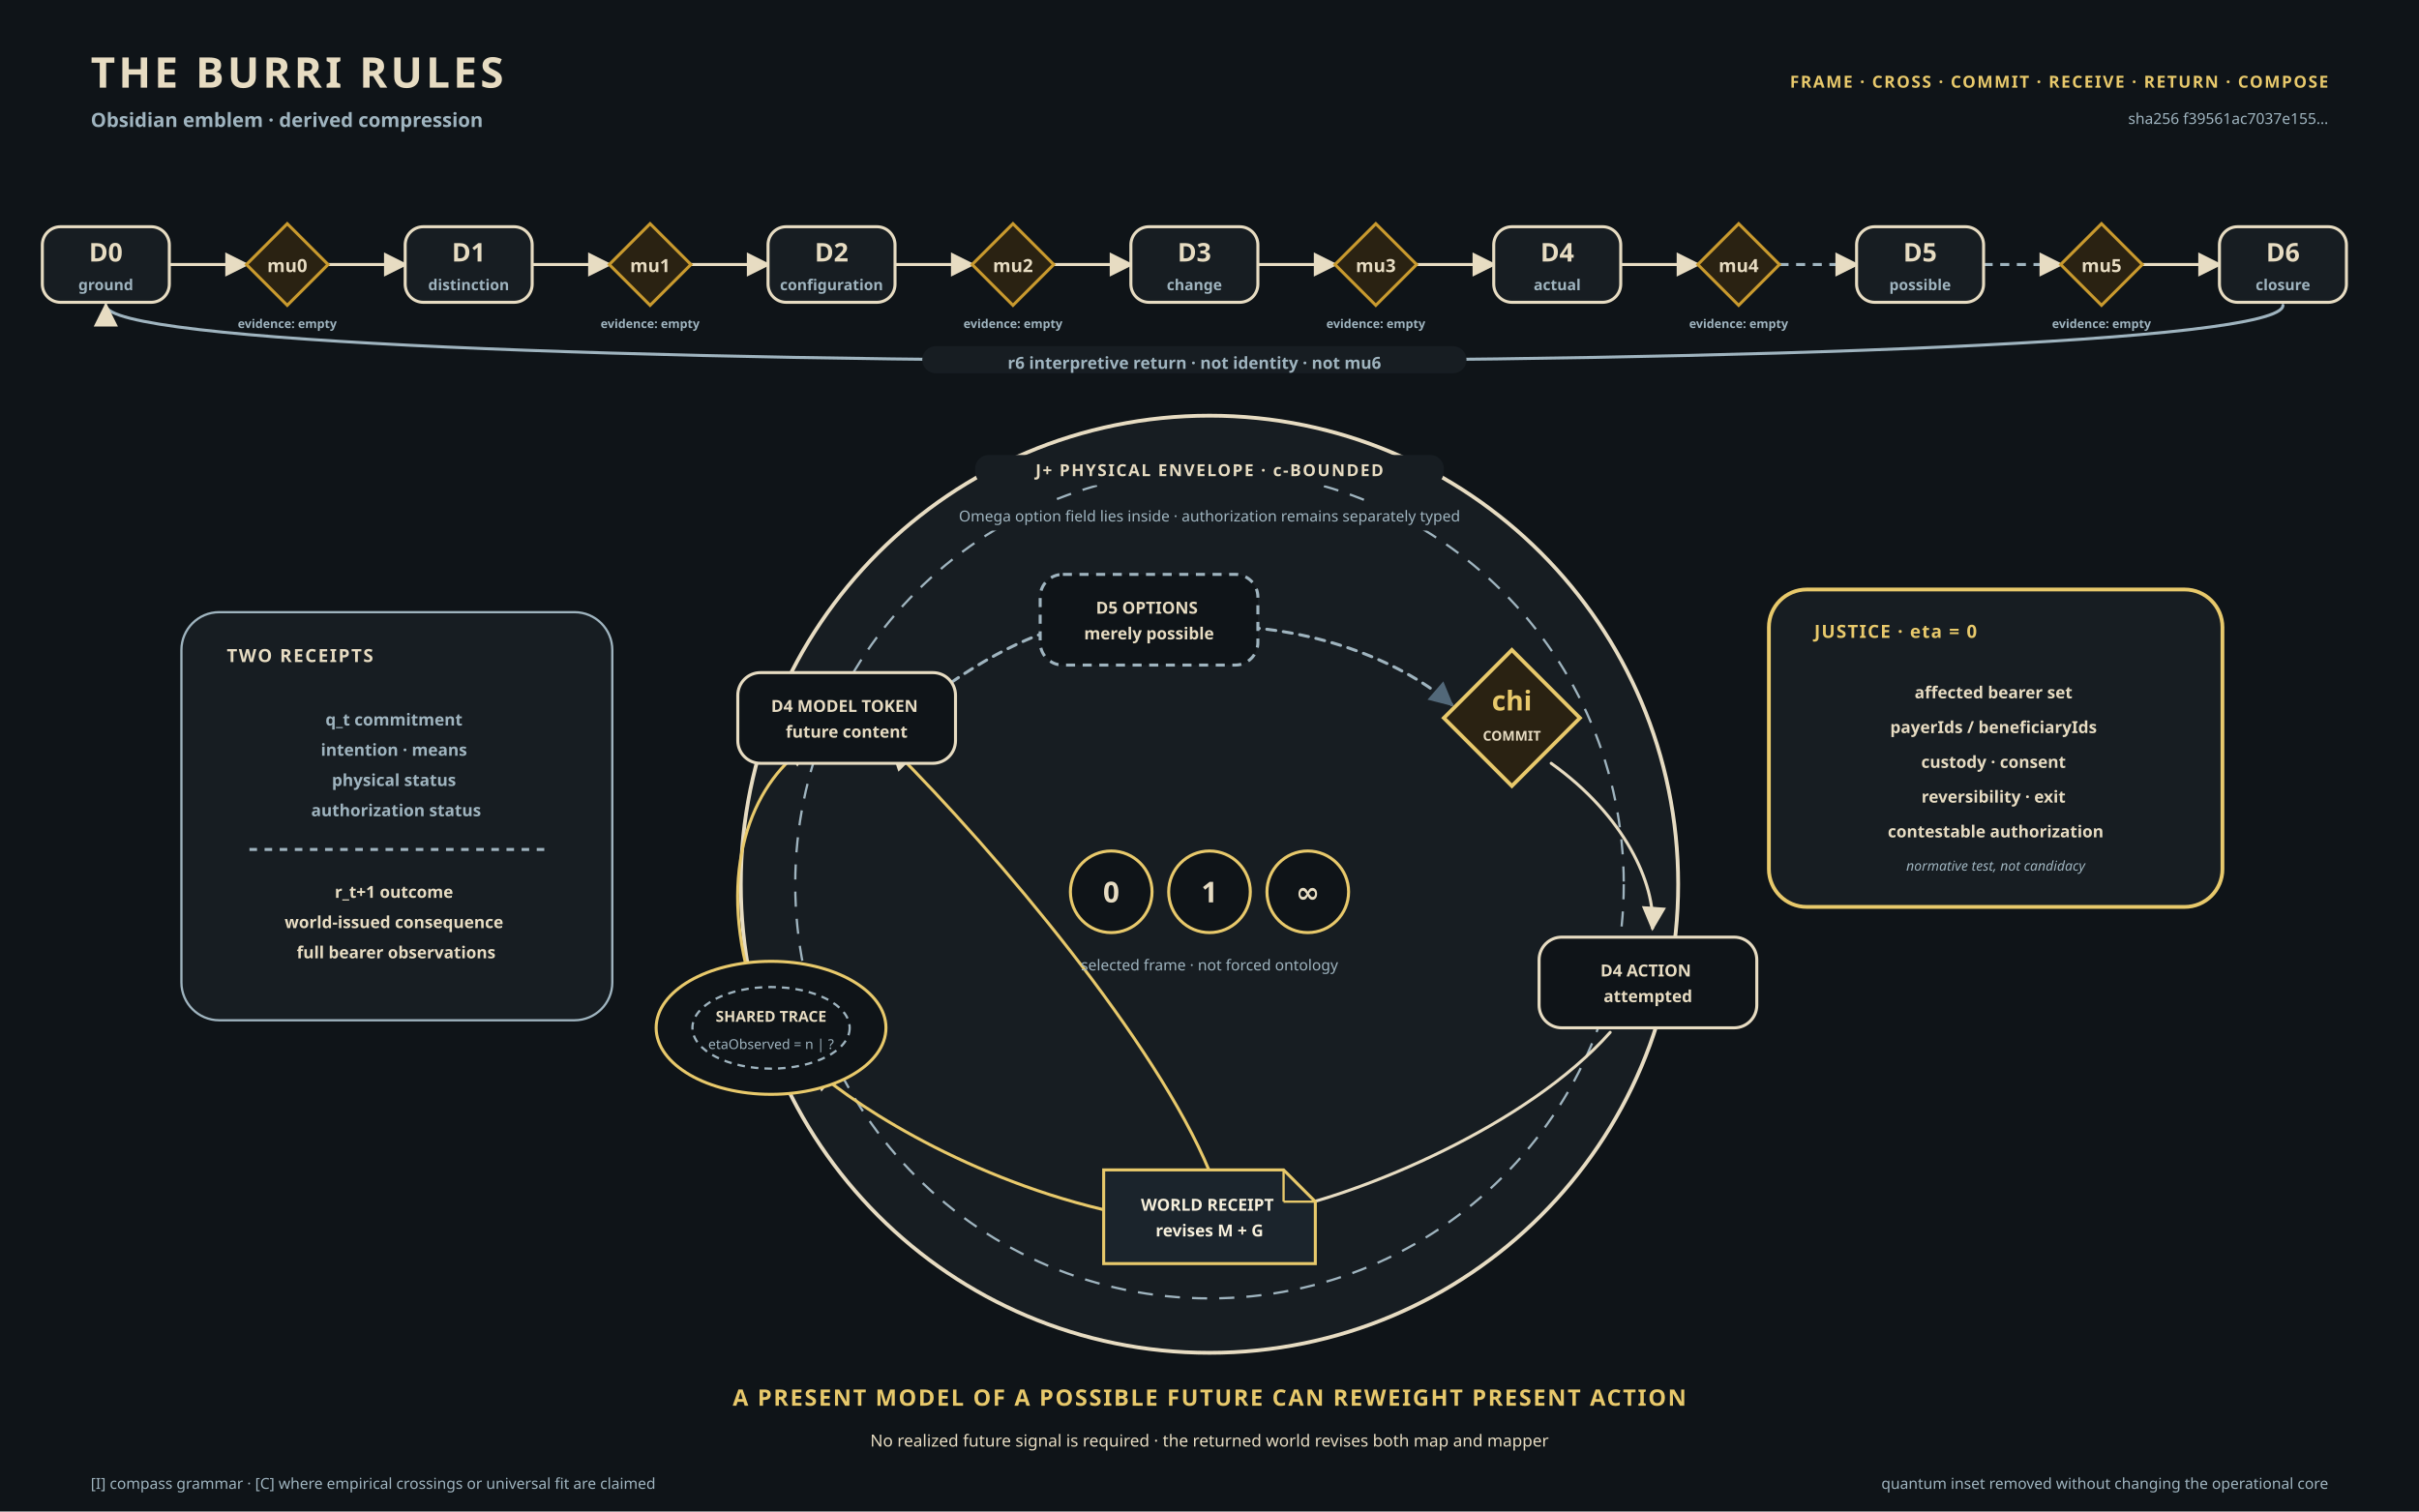
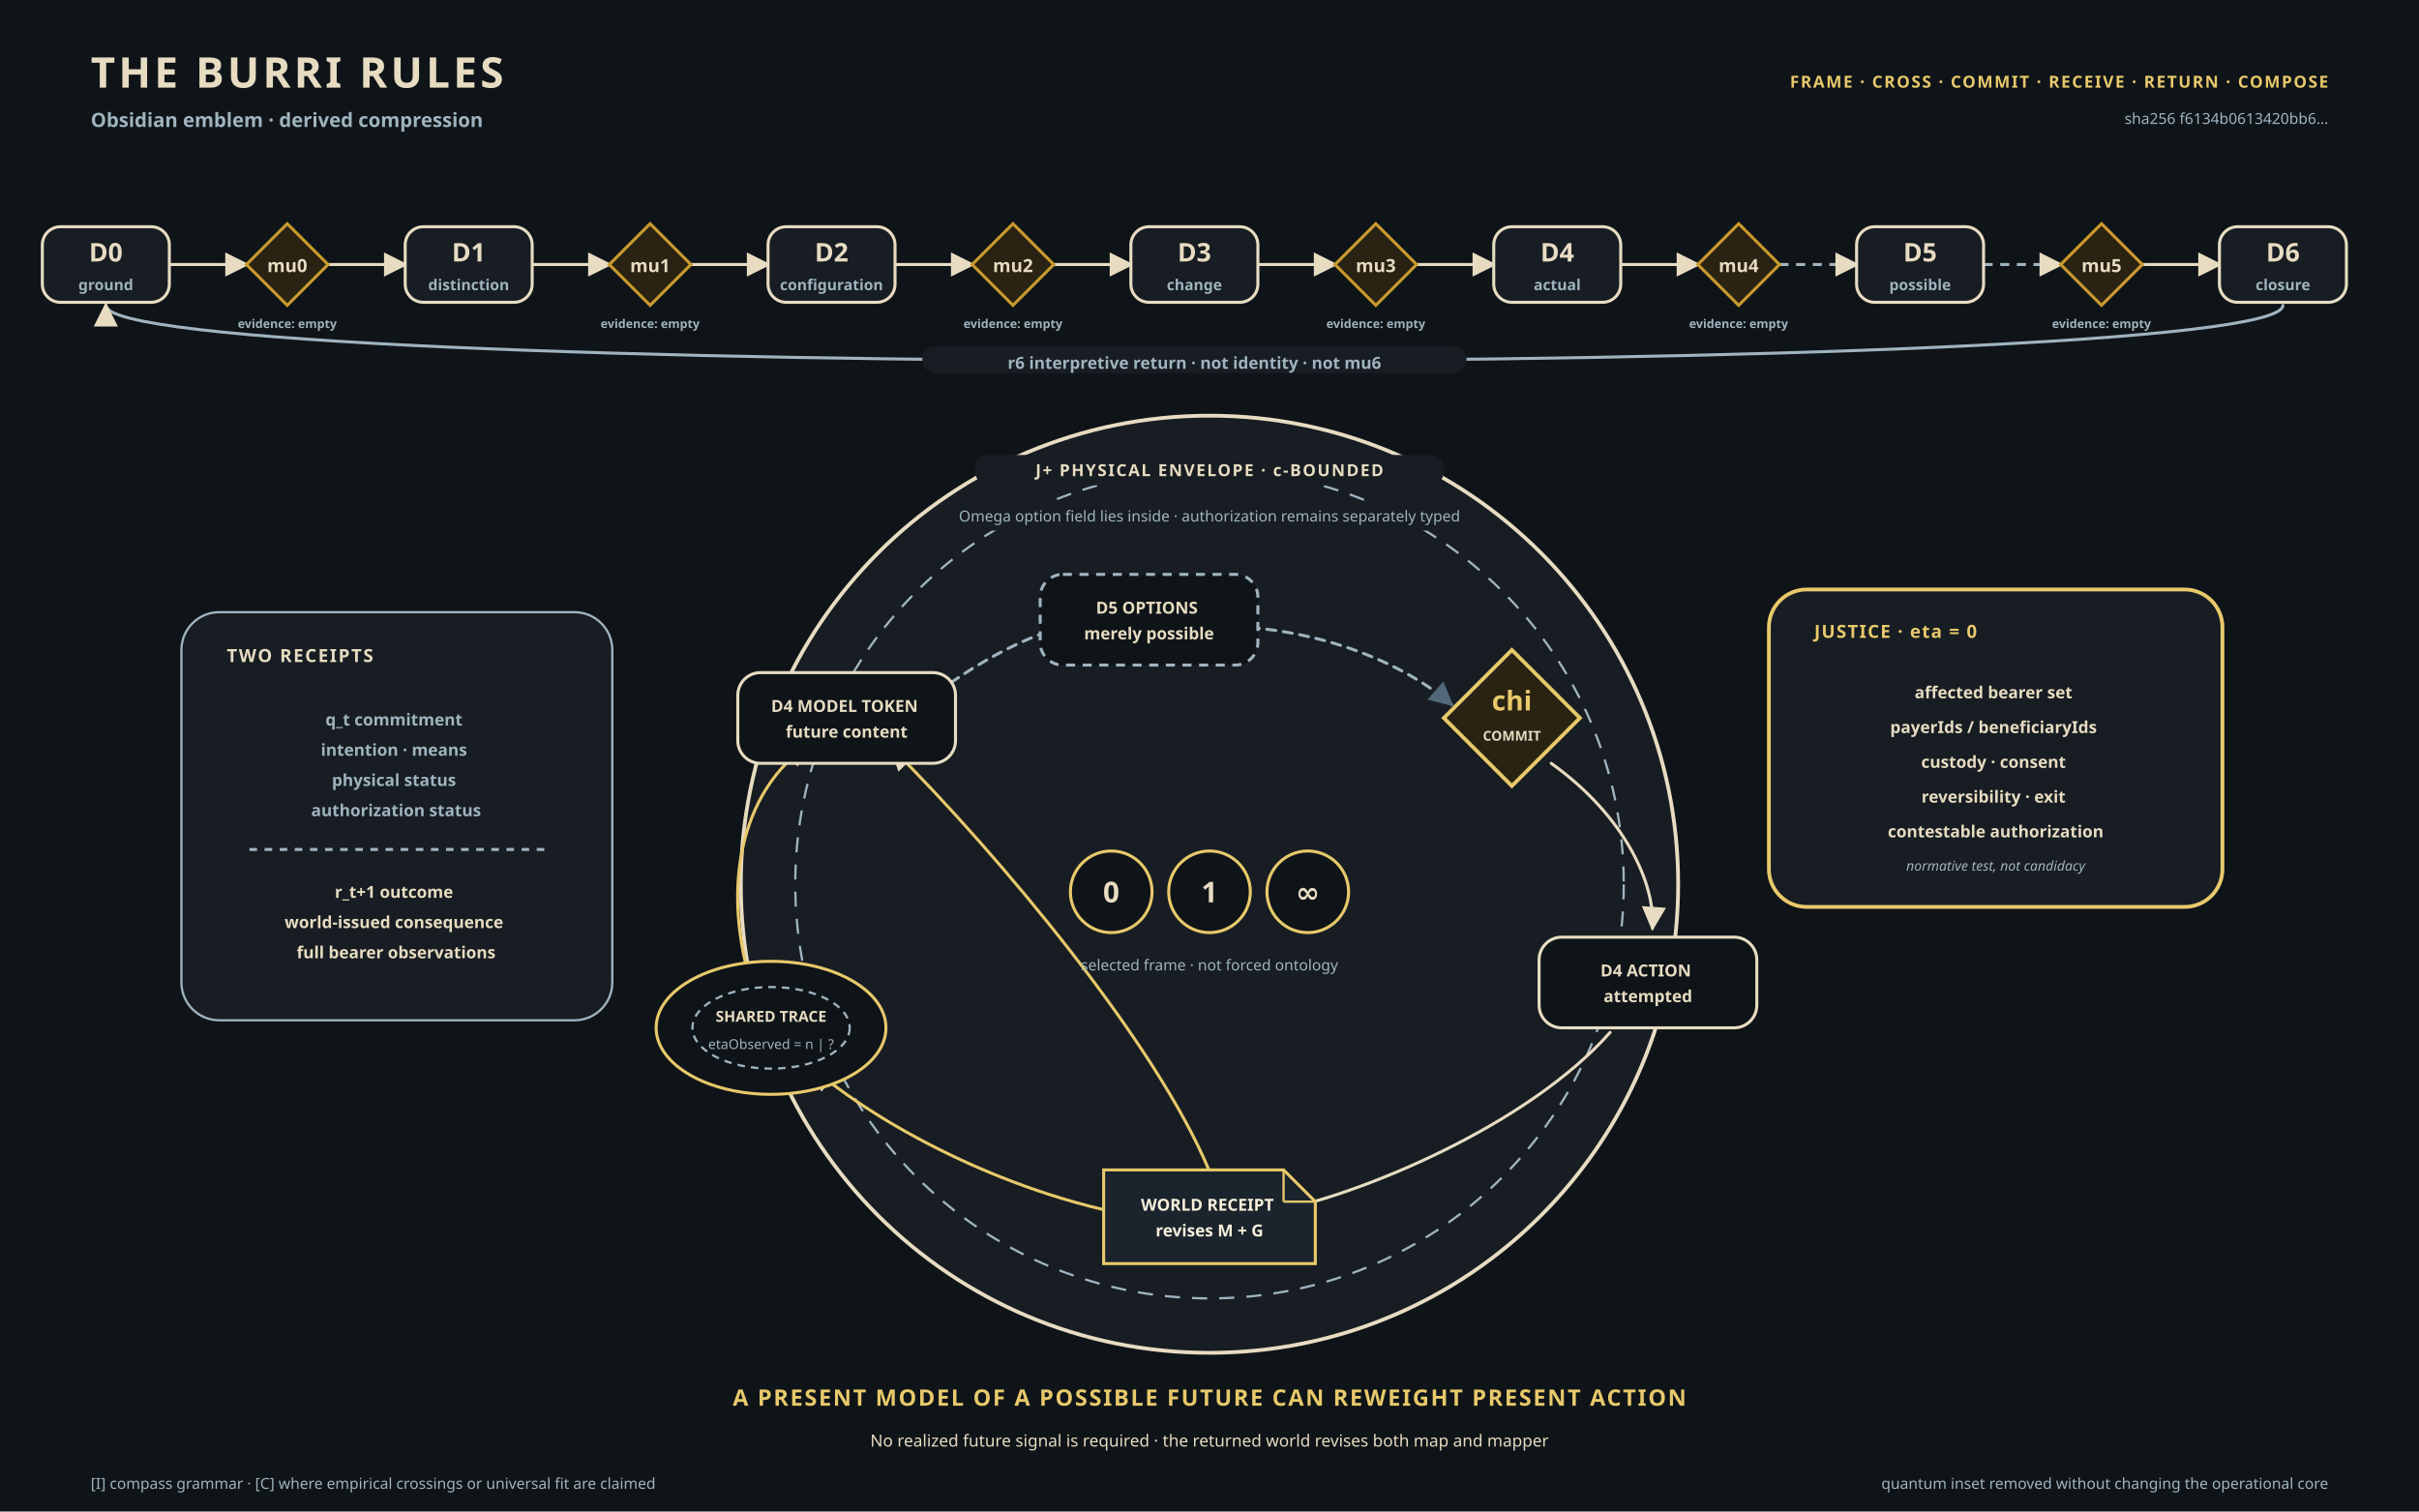
- <svg xmlns="http://www.w3.org/2000/svg" data-topology-sha256="f39561ac7037e1553335939397ca9891ea2245e653a70f2a64a8587414d0f8ce" height="1000" role="img" viewBox="0 0 1600 1000" width="1600">
+ <svg xmlns="http://www.w3.org/2000/svg" data-topology-sha256="f6134b0613420bb62db99854133beae9ca8378c73d7970238dfbc9f6e555126c" height="1000" role="img" viewBox="0 0 1600 1000" width="1600">
  <defs>
    <marker id="arrow-actual" markerHeight="8" markerWidth="8" orient="auto" refX="7" refY="4">
      <path d="M 0 0 L 8 4 L 0 8 Z" fill="#332d29" />
    </marker>
    <marker id="arrow-possible" markerHeight="8" markerWidth="8" orient="auto" refX="7" refY="4">
      <path d="M 0 0 L 8 4 L 0 8 Z" fill="#526879" />
    </marker>
    <marker id="arrow-light" markerHeight="8" markerWidth="8" orient="auto" refX="7" refY="4">
      <path d="M 0 0 L 8 4 L 0 8 Z" fill="#e7dcc2" />
    </marker>
  </defs>
  <rect fill="#0f1418" height="1000" width="1600" x="0" y="0" />
  <text fill="#e7dcc2" font-family="sans-serif" font-size="28" font-weight="800" letter-spacing="2.2" text-anchor="start" x="60" y="58">THE BURRI RULES</text>
  <text fill="#9fb4bf" font-family="sans-serif" font-size="13" font-weight="600" text-anchor="start" x="60" y="84">Obsidian emblem · derived compression</text>
  <text fill="#e8c96b" font-family="sans-serif" font-size="11" font-weight="700" letter-spacing="1" text-anchor="end" x="1540" y="58">FRAME · CROSS · COMMIT · RECEIVE · RETURN · COMPOSE</text>
-   <text fill="#9fb4bf" font-family="sans-serif" font-size="10" font-weight="400" text-anchor="end" x="1540" y="82">sha256 f39561ac7037e155…</text>
+   <text fill="#9fb4bf" font-family="sans-serif" font-size="10" font-weight="400" text-anchor="end" x="1540" y="82">sha256 f6134b0613420bb6…</text>
  <g data-primitive="mu-crossing" id="d-register-spine">
    <line id="e-d0-mu0" marker-end="url(#arrow-light)" stroke="#e7dcc2" stroke-width="2" x1="112" x2="163" y1="175" y2="175" />
    <line id="e-mu0-d1" marker-end="url(#arrow-light)" stroke="#e7dcc2" stroke-width="2" x1="217" x2="268" y1="175" y2="175" />
    <g data-register="D0" id="d0">
      <rect fill="#171d22" height="50" rx="12" stroke="#e7dcc2" stroke-width="2" width="84" x="28" y="150" />
      <text fill="#e7dcc2" font-family="sans-serif" font-size="17" font-weight="700" text-anchor="middle" x="70" y="173">D0</text>
      <text fill="#9fb4bf" font-family="sans-serif" font-size="10" font-weight="600" text-anchor="middle" x="70" y="192">ground</text>
    </g>
    <line id="e-d1-mu1" marker-end="url(#arrow-light)" stroke="#e7dcc2" stroke-width="2" x1="352" x2="403" y1="175" y2="175" />
    <line id="e-mu1-d2" marker-end="url(#arrow-light)" stroke="#e7dcc2" stroke-width="2" x1="457" x2="508" y1="175" y2="175" />
    <g data-register="D1" id="d1">
      <rect fill="#171d22" height="50" rx="12" stroke="#e7dcc2" stroke-width="2" width="84" x="268" y="150" />
      <text fill="#e7dcc2" font-family="sans-serif" font-size="17" font-weight="700" text-anchor="middle" x="310" y="173">D1</text>
      <text fill="#9fb4bf" font-family="sans-serif" font-size="10" font-weight="600" text-anchor="middle" x="310" y="192">distinction</text>
    </g>
    <line id="e-d2-mu2" marker-end="url(#arrow-light)" stroke="#e7dcc2" stroke-width="2" x1="592" x2="643" y1="175" y2="175" />
    <line id="e-mu2-d3" marker-end="url(#arrow-light)" stroke="#e7dcc2" stroke-width="2" x1="697" x2="748" y1="175" y2="175" />
    <g data-register="D2" id="d2">
      <rect fill="#171d22" height="50" rx="12" stroke="#e7dcc2" stroke-width="2" width="84" x="508" y="150" />
      <text fill="#e7dcc2" font-family="sans-serif" font-size="17" font-weight="700" text-anchor="middle" x="550" y="173">D2</text>
      <text fill="#9fb4bf" font-family="sans-serif" font-size="10" font-weight="600" text-anchor="middle" x="550" y="192">configuration</text>
    </g>
    <line id="e-d3-mu3" marker-end="url(#arrow-light)" stroke="#e7dcc2" stroke-width="2" x1="832" x2="883" y1="175" y2="175" />
    <line id="e-mu3-d4" marker-end="url(#arrow-light)" stroke="#e7dcc2" stroke-width="2" x1="937" x2="988" y1="175" y2="175" />
    <g data-register="D3" id="d3">
      <rect fill="#171d22" height="50" rx="12" stroke="#e7dcc2" stroke-width="2" width="84" x="748" y="150" />
      <text fill="#e7dcc2" font-family="sans-serif" font-size="17" font-weight="700" text-anchor="middle" x="790" y="173">D3</text>
      <text fill="#9fb4bf" font-family="sans-serif" font-size="10" font-weight="600" text-anchor="middle" x="790" y="192">change</text>
    </g>
    <line id="e-d4-mu4" marker-end="url(#arrow-light)" stroke="#e7dcc2" stroke-width="2" x1="1072" x2="1123" y1="175" y2="175" />
    <line id="e-mu4-d5" marker-end="url(#arrow-light)" stroke="#9fb4bf" stroke-dasharray="6 5" stroke-width="2" x1="1177" x2="1228" y1="175" y2="175" />
    <g data-register="D4" id="d4">
      <rect fill="#171d22" height="50" rx="12" stroke="#e7dcc2" stroke-width="2" width="84" x="988" y="150" />
      <text fill="#e7dcc2" font-family="sans-serif" font-size="17" font-weight="700" text-anchor="middle" x="1030" y="173">D4</text>
      <text fill="#9fb4bf" font-family="sans-serif" font-size="10" font-weight="600" text-anchor="middle" x="1030" y="192">actual</text>
    </g>
    <line id="e-d5-mu5" marker-end="url(#arrow-light)" stroke="#9fb4bf" stroke-dasharray="6 5" stroke-width="2" x1="1312" x2="1363" y1="175" y2="175" />
    <line id="e-mu5-d6" marker-end="url(#arrow-light)" stroke="#e7dcc2" stroke-width="2" x1="1417" x2="1468" y1="175" y2="175" />
    <g data-register="D5" id="d5">
      <rect fill="#171d22" height="50" rx="12" stroke="#e7dcc2" stroke-width="2" width="84" x="1228" y="150" />
      <text fill="#e7dcc2" font-family="sans-serif" font-size="17" font-weight="700" text-anchor="middle" x="1270" y="173">D5</text>
      <text fill="#9fb4bf" font-family="sans-serif" font-size="10" font-weight="600" text-anchor="middle" x="1270" y="192">possible</text>
    </g>
    <g data-register="D6" id="d6">
      <rect fill="#171d22" height="50" rx="12" stroke="#e7dcc2" stroke-width="2" width="84" x="1468" y="150" />
      <text fill="#e7dcc2" font-family="sans-serif" font-size="17" font-weight="700" text-anchor="middle" x="1510" y="173">D6</text>
      <text fill="#9fb4bf" font-family="sans-serif" font-size="10" font-weight="600" text-anchor="middle" x="1510" y="192">closure</text>
    </g>
    <g data-kind="crossing" data-reduction-status="currently_unreduced" id="mu-0">
      <polygon fill="#2a2212" points="190,148 217,175 190,202 163,175" stroke="#c99a2e" stroke-width="2" />
      <text fill="#e7dcc2" font-family="sans-serif" font-size="12" font-weight="700" text-anchor="middle" x="190" y="180">mu0</text>
      <text fill="#9fb4bf" font-family="sans-serif" font-size="8" font-weight="600" text-anchor="middle" x="190" y="217">evidence: empty</text>
    </g>
    <g data-kind="crossing" data-reduction-status="currently_unreduced" id="mu-1">
      <polygon fill="#2a2212" points="430,148 457,175 430,202 403,175" stroke="#c99a2e" stroke-width="2" />
      <text fill="#e7dcc2" font-family="sans-serif" font-size="12" font-weight="700" text-anchor="middle" x="430" y="180">mu1</text>
      <text fill="#9fb4bf" font-family="sans-serif" font-size="8" font-weight="600" text-anchor="middle" x="430" y="217">evidence: empty</text>
    </g>
    <g data-kind="crossing" data-reduction-status="currently_unreduced" id="mu-2">
      <polygon fill="#2a2212" points="670,148 697,175 670,202 643,175" stroke="#c99a2e" stroke-width="2" />
      <text fill="#e7dcc2" font-family="sans-serif" font-size="12" font-weight="700" text-anchor="middle" x="670" y="180">mu2</text>
      <text fill="#9fb4bf" font-family="sans-serif" font-size="8" font-weight="600" text-anchor="middle" x="670" y="217">evidence: empty</text>
    </g>
    <g data-kind="crossing" data-reduction-status="currently_unreduced" id="mu-3">
      <polygon fill="#2a2212" points="910,148 937,175 910,202 883,175" stroke="#c99a2e" stroke-width="2" />
      <text fill="#e7dcc2" font-family="sans-serif" font-size="12" font-weight="700" text-anchor="middle" x="910" y="180">mu3</text>
      <text fill="#9fb4bf" font-family="sans-serif" font-size="8" font-weight="600" text-anchor="middle" x="910" y="217">evidence: empty</text>
    </g>
    <g data-kind="crossing" data-reduction-status="currently_unreduced" id="mu-4">
      <polygon fill="#2a2212" points="1150,148 1177,175 1150,202 1123,175" stroke="#c99a2e" stroke-width="2" />
      <text fill="#e7dcc2" font-family="sans-serif" font-size="12" font-weight="700" text-anchor="middle" x="1150" y="180">mu4</text>
      <text fill="#9fb4bf" font-family="sans-serif" font-size="8" font-weight="600" text-anchor="middle" x="1150" y="217">evidence: empty</text>
    </g>
    <g data-kind="crossing" data-reduction-status="currently_unreduced" id="mu-5">
      <polygon fill="#2a2212" points="1390,148 1417,175 1390,202 1363,175" stroke="#c99a2e" stroke-width="2" />
      <text fill="#e7dcc2" font-family="sans-serif" font-size="12" font-weight="700" text-anchor="middle" x="1390" y="180">mu5</text>
      <text fill="#9fb4bf" font-family="sans-serif" font-size="8" font-weight="600" text-anchor="middle" x="1390" y="217">evidence: empty</text>
    </g>
    <path d="M 1510 202 C 1510 251, 70 251, 70 202" fill="none" id="r6" marker-end="url(#arrow-light)" stroke="#9fb4bf" stroke-linecap="round" stroke-linejoin="round" stroke-width="2" />
    <rect fill="#171d22" height="18" rx="9" width="360" x="610" y="229" />
    <text fill="#9fb4bf" font-family="sans-serif" font-size="11" font-weight="600" text-anchor="middle" x="790" y="244">r6 interpretive return · not identity · not mu6</text>
  </g>
  <g id="master-emblem-geometry">
    <circle cx="800" cy="585" fill="#171d22" r="310" stroke="#e7dcc2" stroke-width="2.5" />
    <circle cx="800" cy="585" fill="none" r="274" stroke="#9fb4bf" stroke-dasharray="10 8" stroke-width="1.5" />
    <rect fill="#171d22" height="20" rx="9" width="310" x="645" y="301" />
    <text fill="#e7dcc2" font-family="sans-serif" font-size="11" font-weight="800" letter-spacing="1" text-anchor="middle" x="800" y="315">J+ PHYSICAL ENVELOPE · c-BOUNDED</text>
    <rect fill="#171d22" height="19" rx="9" width="350" x="625" y="332" />
    <text fill="#9fb4bf" font-family="sans-serif" font-size="10" font-weight="400" text-anchor="middle" x="800" y="345">Omega option field lies inside · authorization remains separately typed</text>
    <path d="M 620 458 C 665 425, 700 414, 716 412" fill="none" id="e-model-option-a" marker-end="url(#arrow-possible)" stroke="#9fb4bf" stroke-dasharray="6 5" stroke-linecap="round" stroke-linejoin="round" stroke-width="2" />
    <path d="M 805 414 C 875 415, 930 440, 960 466" fill="none" id="e-option-a-chi" marker-end="url(#arrow-possible)" stroke="#9fb4bf" stroke-dasharray="6 5" stroke-linecap="round" stroke-linejoin="round" stroke-width="2" />
    <path d="M 1026 505 C 1075 540, 1095 585, 1093 614" fill="none" id="e-commitment-action" marker-end="url(#arrow-light)" stroke="#e7dcc2" stroke-linecap="round" stroke-linejoin="round" stroke-width="2" />
    <path d="M 1065 683 C 1010 745, 900 790, 845 801" fill="none" id="e-action-outcome" marker-end="url(#arrow-light)" stroke="#e7dcc2" stroke-linecap="round" stroke-linejoin="round" stroke-width="2" />
    <path d="M 747 804 C 650 785, 570 735, 538 707" fill="none" id="e-outcome-trace" marker-end="url(#arrow-light)" stroke="#e8c96b" stroke-linecap="round" stroke-linejoin="round" stroke-width="2" />
    <path d="M 495 645 C 475 570, 500 515, 535 493" fill="none" id="e-trace-selector" marker-end="url(#arrow-light)" stroke="#e8c96b" stroke-linecap="round" stroke-linejoin="round" stroke-width="2" />
    <path d="M 800 775 C 765 690, 660 565, 590 495" fill="none" id="e-outcome-model-feedback" marker-end="url(#arrow-light)" stroke="#e8c96b" stroke-linecap="round" stroke-linejoin="round" stroke-width="2" />
    <g id="emblem-model">
      <rect fill="#0f1418" height="60" rx="15" stroke="#e7dcc2" stroke-width="2" width="144" x="488" y="445" />
      <text fill="#e7dcc2" font-family="sans-serif" font-size="11" font-weight="700" text-anchor="middle" x="560" y="471">
        <tspan dy="0" x="560">D4 MODEL TOKEN</tspan>
        <tspan dy="17" x="560">future content</tspan>
      </text>
    </g>
    <g id="emblem-option">
      <rect fill="#0f1418" height="60" rx="15" stroke="#9fb4bf" stroke-dasharray="6 5" stroke-width="2" width="144" x="688" y="380" />
      <text fill="#e7dcc2" font-family="sans-serif" font-size="11" font-weight="700" text-anchor="middle" x="760" y="406">
        <tspan dy="0" x="760">D5 OPTIONS</tspan>
        <tspan dy="17" x="760">merely possible</tspan>
      </text>
    </g>
    <g id="emblem-commitment">
      <polygon fill="#2a2212" points="1000,430 1045,475 1000,520 955,475" stroke="#e8c96b" stroke-width="2.5" />
      <text fill="#e8c96b" font-family="sans-serif" font-size="18" font-weight="800" text-anchor="middle" x="1000" y="470">chi</text>
      <text fill="#e7dcc2" font-family="sans-serif" font-size="9" font-weight="700" text-anchor="middle" x="1000" y="490">COMMIT</text>
    </g>
    <g id="emblem-action">
      <rect fill="#0f1418" height="60" rx="15" stroke="#e7dcc2" stroke-width="2" width="144" x="1018" y="620" />
      <text fill="#e7dcc2" font-family="sans-serif" font-size="11" font-weight="700" text-anchor="middle" x="1090" y="646">
        <tspan dy="0" x="1090">D4 ACTION</tspan>
        <tspan dy="17" x="1090">attempted</tspan>
      </text>
    </g>
    <g data-kind="receipt" data-receipt-type="outcome" id="emblem-outcome">
      <polygon fill="#1b242c" points="730,774 849,774 870,795 870,836 730,836" stroke="#e8c96b" stroke-width="2" />
      <line stroke="#e8c96b" stroke-width="1.5" x1="849" x2="849" y1="774" y2="795" />
      <line stroke="#e8c96b" stroke-width="1.5" x1="849" x2="870" y1="795" y2="795" />
      <text fill="#f7f0dc" font-family="sans-serif" font-size="11" font-weight="700" text-anchor="middle" x="800" y="801">
        <tspan dy="0" x="800">WORLD RECEIPT</tspan>
        <tspan dy="17" x="800">revises M + G</tspan>
      </text>
    </g>
    <g id="emblem-trace">
      <ellipse cx="510" cy="680" fill="#0f1418" rx="76" ry="44" stroke="#e8c96b" stroke-width="2" />
      <ellipse cx="510" cy="680" fill="none" rx="52" ry="27" stroke="#9fb4bf" stroke-dasharray="5 4" stroke-width="1.5" />
      <text fill="#e7dcc2" font-family="sans-serif" font-size="10" font-weight="800" text-anchor="middle" x="510" y="676">SHARED TRACE</text>
      <text fill="#9fb4bf" font-family="sans-serif" font-size="9" font-weight="400" text-anchor="middle" x="510" y="694">etaObserved = n | ?</text>
    </g>
    <g data-primitive="titan-frame" id="emblem-titan-frame">
      <circle cx="735" cy="590" fill="#0f1418" r="27" stroke="#e8c96b" stroke-width="2" />
      <text fill="#e7dcc2" font-family="sans-serif" font-size="19" font-weight="700" text-anchor="middle" x="735" y="597">0</text>
      <circle cx="800" cy="590" fill="#0f1418" r="27" stroke="#e8c96b" stroke-width="2" />
      <text fill="#e7dcc2" font-family="sans-serif" font-size="19" font-weight="700" text-anchor="middle" x="800" y="597">1</text>
      <circle cx="865" cy="590" fill="#0f1418" r="27" stroke="#e8c96b" stroke-width="2" />
      <text fill="#e7dcc2" font-family="sans-serif" font-size="19" font-weight="700" text-anchor="middle" x="865" y="597">∞</text>
      <text fill="#9fb4bf" font-family="sans-serif" font-size="10" font-weight="400" text-anchor="middle" x="800" y="642">selected frame · not forced ontology</text>
    </g>
    <g data-eta="0" id="emblem-justice">
      <rect fill="#171d22" height="210" rx="25" stroke="#e8c96b" stroke-width="2.5" width="300" x="1170" y="390" />
      <text fill="#e8c96b" font-family="sans-serif" font-size="12" font-weight="800" letter-spacing="0.8" text-anchor="start" x="1200" y="422">JUSTICE · eta = 0</text>
      <text fill="#e7dcc2" font-family="sans-serif" font-size="11" font-weight="600" text-anchor="middle" x="1320" y="462">
        <tspan dy="0" x="1320">affected bearer set</tspan>
        <tspan dy="23" x="1320">payerIds / beneficiaryIds</tspan>
        <tspan dy="23" x="1320">custody · consent</tspan>
        <tspan dy="23" x="1320">reversibility · exit</tspan>
        <tspan dy="23" x="1320">contestable authorization</tspan>
      </text>
      <text fill="#9fb4bf" font-family="sans-serif" font-size="9" font-style="italic" font-weight="400" text-anchor="middle" x="1320" y="576">normative test, not candidacy</text>
    </g>
    <g id="emblem-receipts">
      <rect fill="#171d22" height="270" rx="25" stroke="#9fb4bf" stroke-width="1.5" width="285" x="120" y="405" />
      <text fill="#e7dcc2" font-family="sans-serif" font-size="12" font-weight="800" letter-spacing="1" text-anchor="start" x="150" y="438">TWO RECEIPTS</text>
      <text fill="#9fb4bf" font-family="sans-serif" font-size="11" font-weight="600" text-anchor="middle" x="262" y="480">
        <tspan dy="0" x="262">q_t commitment</tspan>
        <tspan dy="20" x="262">intention · means</tspan>
        <tspan dy="20" x="262">physical status</tspan>
        <tspan dy="20" x="262">authorization status</tspan>
      </text>
      <line stroke="#9fb4bf" stroke-dasharray="5 5" stroke-width="2" x1="165" x2="360" y1="562" y2="562" />
      <text fill="#e7dcc2" font-family="sans-serif" font-size="11" font-weight="600" text-anchor="middle" x="262" y="594">
        <tspan dy="0" x="262">r_t+1 outcome</tspan>
        <tspan dy="20" x="262">world-issued consequence</tspan>
        <tspan dy="20" x="262">full bearer observations</tspan>
      </text>
    </g>
  </g>
  <text fill="#e8c96b" font-family="sans-serif" font-size="15" font-weight="800" letter-spacing="1.1" text-anchor="middle" x="800" y="930">A PRESENT MODEL OF A POSSIBLE FUTURE CAN REWEIGHT PRESENT ACTION</text>
  <text fill="#e7dcc2" font-family="sans-serif" font-size="11" font-weight="400" text-anchor="middle" x="800" y="957">No realized future signal is required · the returned world revises both map and mapper</text>
  <text fill="#9fb4bf" font-family="sans-serif" font-size="10" font-weight="400" text-anchor="start" x="60" y="985">[I] compass grammar · [C] where empirical crossings or universal fit are claimed</text>
  <text fill="#9fb4bf" font-family="sans-serif" font-size="10" font-weight="400" text-anchor="end" x="1540" y="985">quantum inset removed without changing the operational core</text>
</svg>
